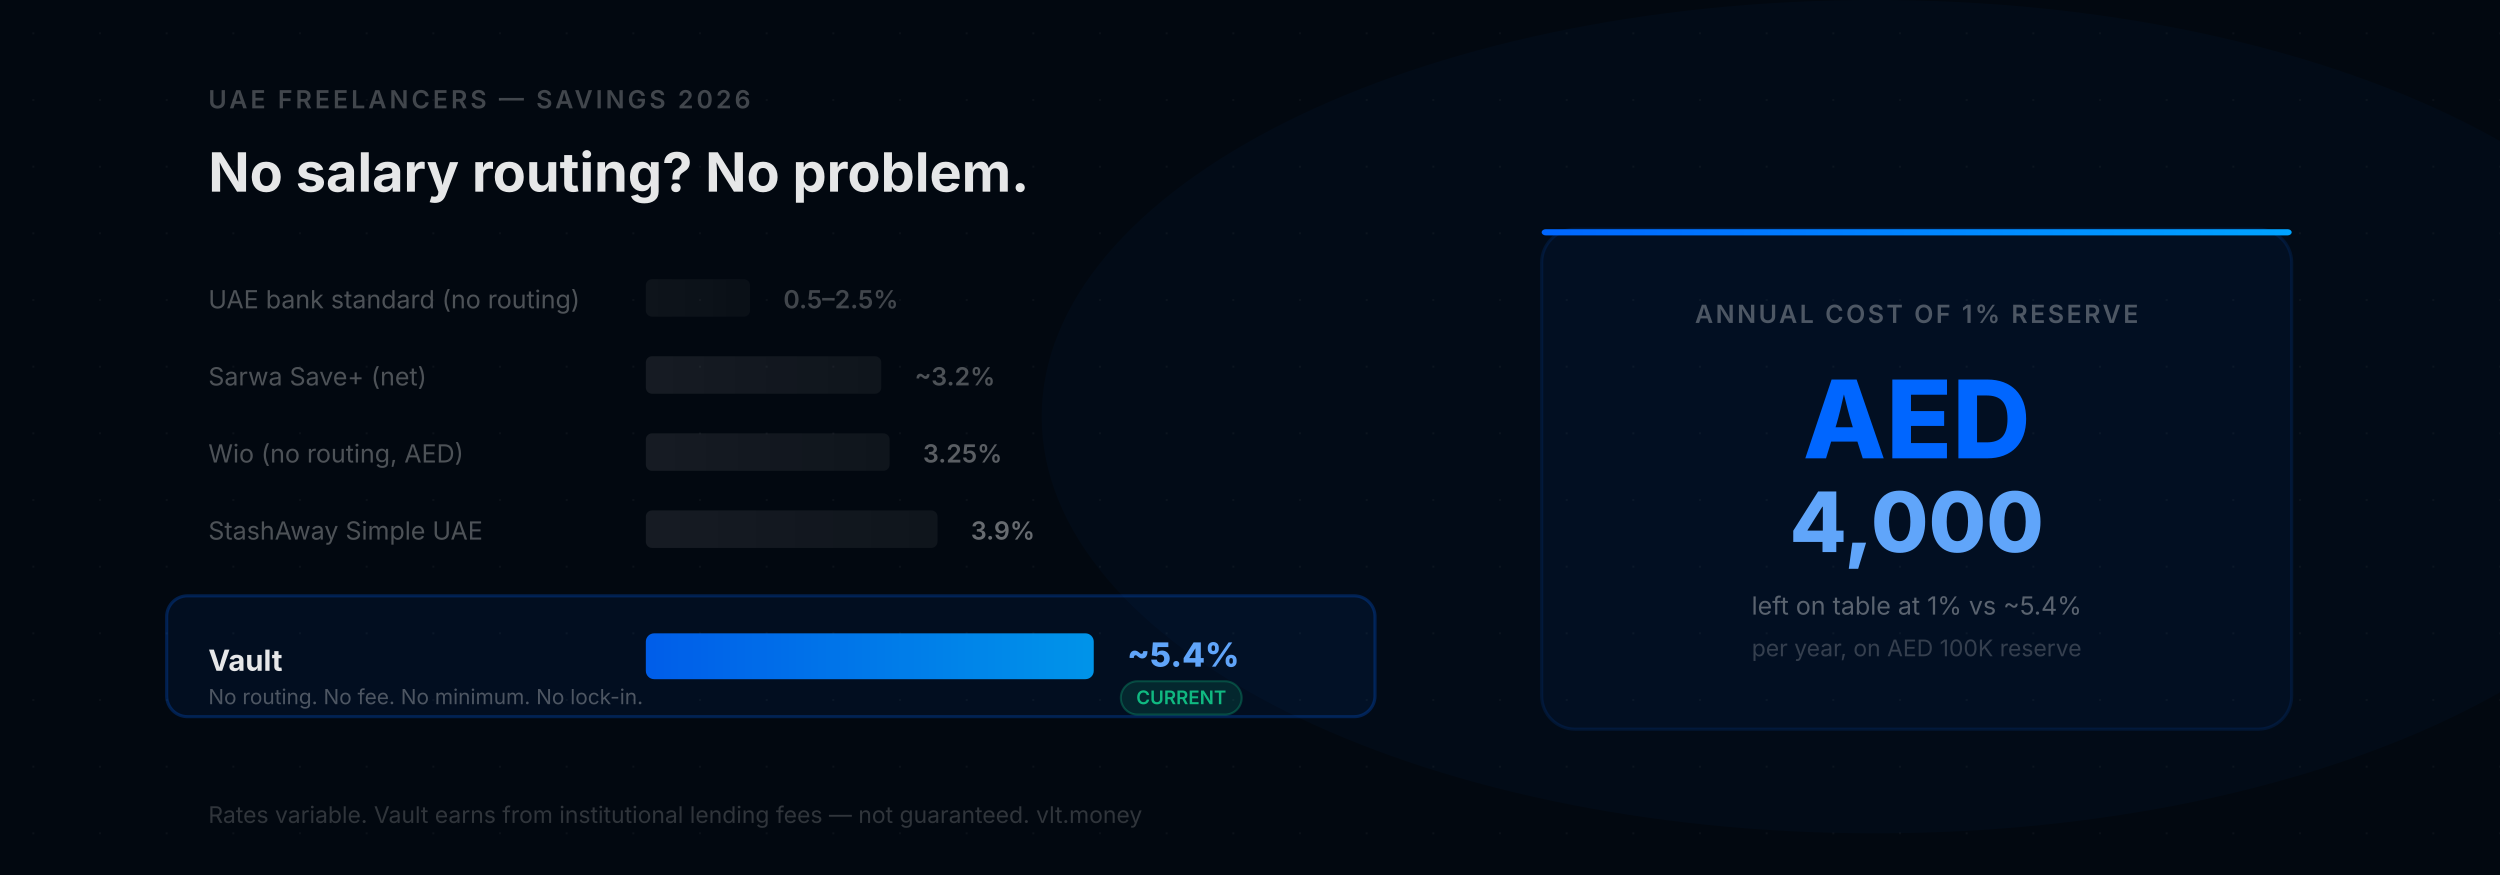
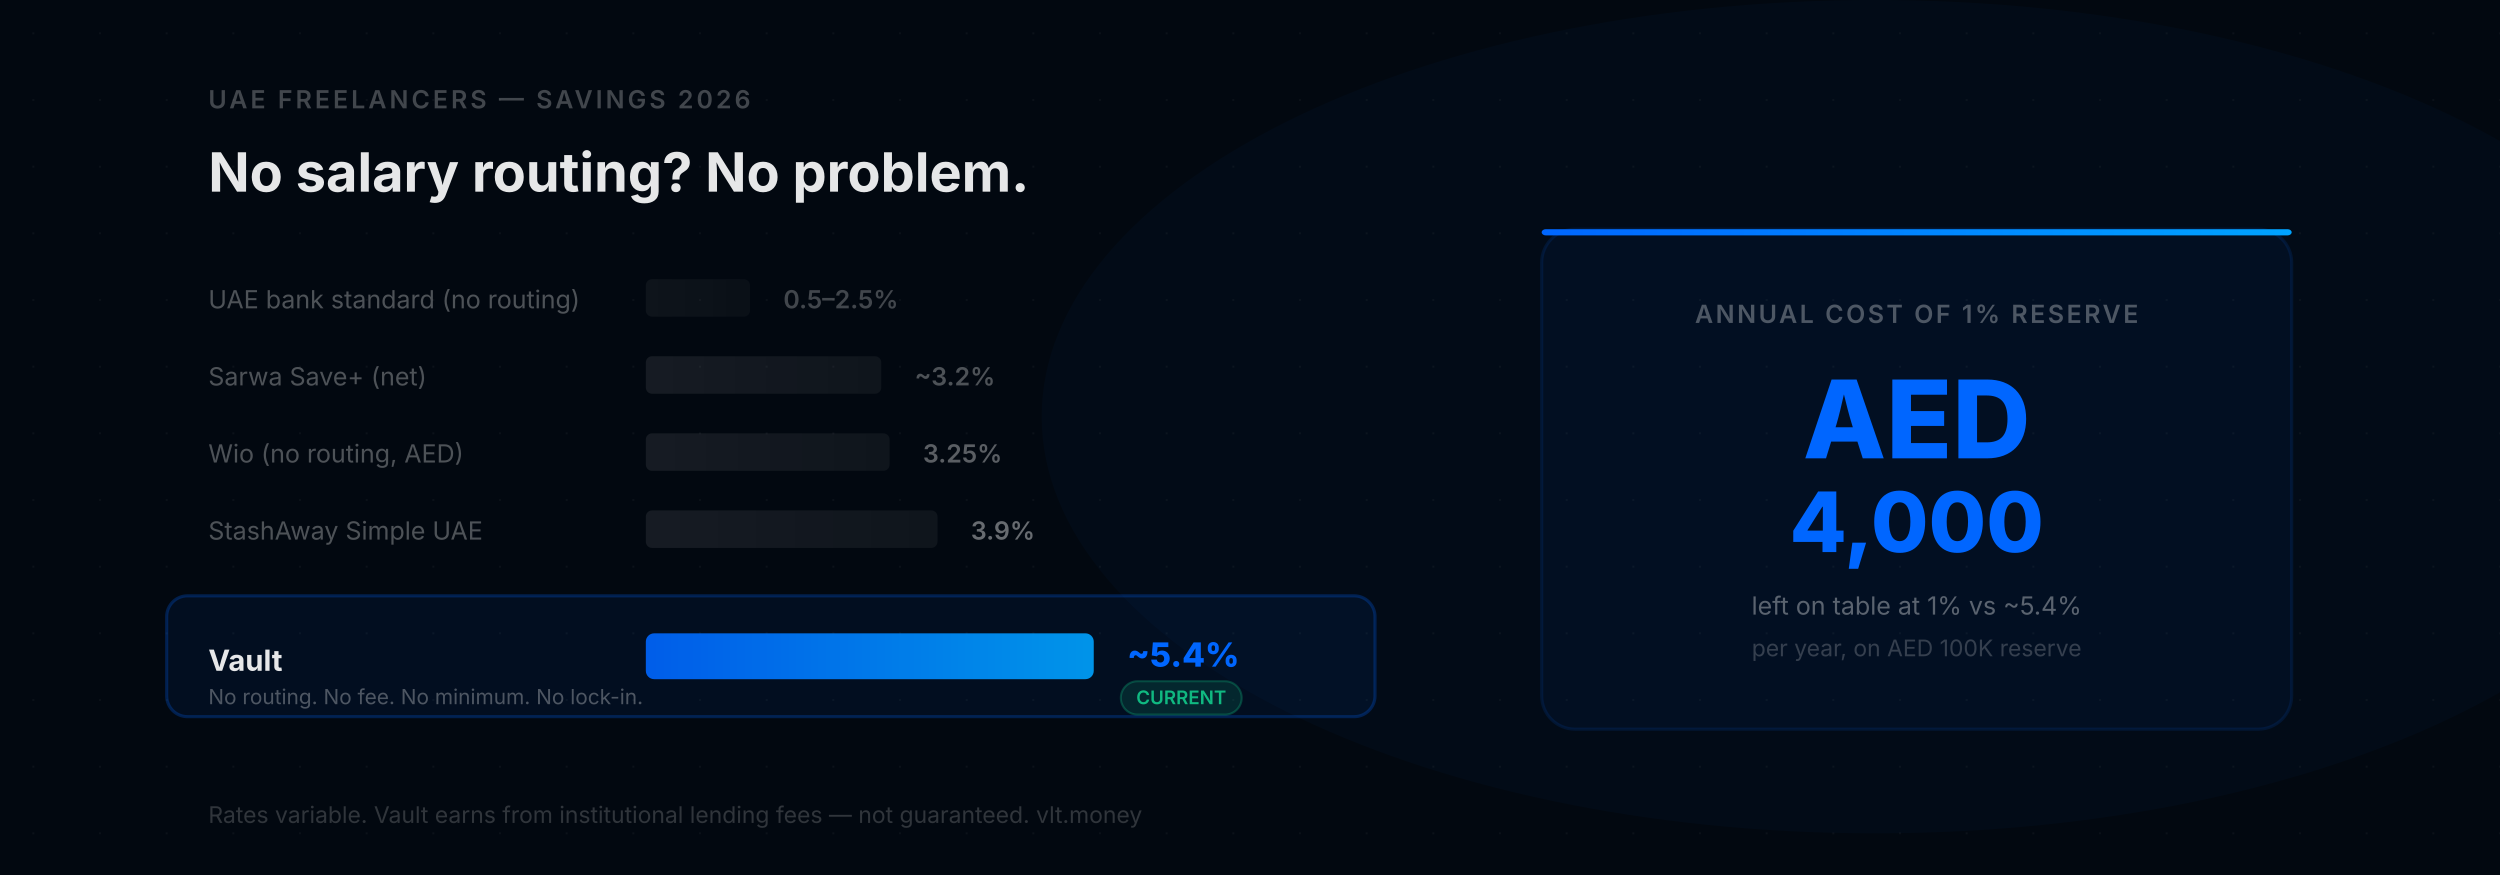
<svg xmlns="http://www.w3.org/2000/svg" width="1200" height="420">
  <defs>
    <pattern id="grid" width="32" height="32" patternUnits="userSpaceOnUse">
      <circle cx="16" cy="16" r="0.5" fill="rgba(255,255,255,0.04)" />
    </pattern>
    <linearGradient id="vaultBar" x1="0" y1="0" x2="1" y2="0">
      <stop offset="0%" stop-color="#0066FF" />
      <stop offset="100%" stop-color="#00A3FF" />
    </linearGradient>
    <linearGradient id="dimBar" x1="0" y1="0" x2="1" y2="0">
      <stop offset="0%" stop-color="rgba(255,255,255,0.08)" />
      <stop offset="100%" stop-color="rgba(255,255,255,0.05)" />
    </linearGradient>
  </defs>
  <rect width="1200" height="420" fill="#020810" />
  <rect width="1200" height="420" fill="url(#grid)" />
  <ellipse cx="900" cy="200" rx="400" ry="200" fill="rgba(0,102,255,0.03)" />
  <text x="100" y="52" font-family="Inter, system-ui, sans-serif" font-size="12" font-weight="600" letter-spacing="0.12em" fill="rgba(255,255,255,0.25)">UAE FREELANCERS — SAVINGS 2026</text>
  <text x="100" y="92" font-family="Inter, system-ui, sans-serif" font-size="26" font-weight="700" fill="rgba(255,255,255,0.9)">No salary routing? No problem.</text>
  <text x="100" y="148" font-family="Inter, system-ui, sans-serif" font-size="12" fill="rgba(255,255,255,0.3)">UAE bank standard (no routing)</text>
  <rect x="310" y="134" width="50" height="18" rx="3" fill="url(#dimBar)" opacity="0.6" />
  <text x="368" y="148" font-family="Inter, system-ui, sans-serif" font-size="12" font-weight="600" fill="rgba(255,255,255,0.25)" dx="8">0.5–2.5%</text>
  <text x="100" y="185" font-family="Inter, system-ui, sans-serif" font-size="12" fill="rgba(255,255,255,0.3)">Sarwa Save+ (net)</text>
  <rect x="310" y="171" width="113" height="18" rx="3" fill="url(#dimBar)" />
  <text x="431" y="185" font-family="Inter, system-ui, sans-serif" font-size="12" font-weight="600" fill="rgba(255,255,255,0.3)" dx="8">~3.2%</text>
  <text x="100" y="222" font-family="Inter, system-ui, sans-serif" font-size="12" fill="rgba(255,255,255,0.3)">Wio (no routing, AED)</text>
  <rect x="310" y="208" width="117" height="18" rx="3" fill="url(#dimBar)" />
  <text x="435" y="222" font-family="Inter, system-ui, sans-serif" font-size="12" font-weight="600" fill="rgba(255,255,255,0.35)" dx="8">3.25%</text>
  <text x="100" y="259" font-family="Inter, system-ui, sans-serif" font-size="12" fill="rgba(255,255,255,0.3)">StashAway Simple UAE</text>
  <rect x="310" y="245" width="140" height="18" rx="3" fill="url(#dimBar)" />
  <text x="458" y="259" font-family="Inter, system-ui, sans-serif" font-size="12" font-weight="600" fill="rgba(255,255,255,0.4)" dx="8">3.9%</text>
  <rect x="80" y="286" width="580" height="58" rx="10" fill="rgba(0,102,255,0.07)" stroke="rgba(0,102,255,0.25)" stroke-width="1.5" />
  <text x="100" y="322" font-family="Inter, system-ui, sans-serif" font-size="14" font-weight="700" fill="rgba(255,255,255,0.9)">Vault</text>
  <text x="100" y="338" font-family="Inter, system-ui, sans-serif" font-size="10" fill="rgba(255,255,255,0.3)">No routing. No fee. No minimum. No lock-in.</text>
  <rect x="310" y="304" width="215" height="22" rx="4" fill="url(#vaultBar)" opacity="0.9" />
-   <text x="533" y="320" font-family="Inter, system-ui, sans-serif" font-size="16" font-weight="800" fill="#60A5FA" dx="8">~5.4%</text>
+   <text x="533" y="320" font-family="Inter, system-ui, sans-serif" font-size="16" font-weight="800" fill="#0066FF" dx="8">~5.4%</text>
  <rect x="538" y="327" width="58" height="16" rx="8" fill="rgba(16,185,129,0.15)" stroke="rgba(16,185,129,0.3)" stroke-width="1" />
  <text x="567" y="338" text-anchor="middle" font-family="Inter, system-ui, sans-serif" font-size="9" font-weight="600" fill="#10B981">CURRENT</text>
  <rect x="740" y="110" width="360" height="240" rx="16" fill="rgba(0,102,255,0.05)" stroke="rgba(0,102,255,0.12)" stroke-width="1.5" />
  <rect x="740" y="110" width="360" height="3" rx="2" fill="url(#vaultBar)" />
  <text x="920" y="155" text-anchor="middle" font-family="Inter, system-ui, sans-serif" font-size="12" font-weight="600" letter-spacing="0.1em" fill="rgba(255,255,255,0.3)">ANNUAL COST OF 1% RESERVE</text>
  <text x="920" y="220" text-anchor="middle" font-family="Inter, system-ui, sans-serif" font-size="52" font-weight="800" fill="#0066FF">AED</text>
-   <text x="920" y="265" text-anchor="middle" font-family="Inter, system-ui, sans-serif" font-size="40" font-weight="800" fill="#60A5FA">4,000</text>
+   <text x="920" y="265" text-anchor="middle" font-family="Inter, system-ui, sans-serif" font-size="40" font-weight="800" fill="#0066FF">4,000</text>
  <text x="920" y="295" text-anchor="middle" font-family="Inter, system-ui, sans-serif" font-size="12" fill="rgba(255,255,255,0.35)">left on table at 1% vs ~5.4%</text>
  <text x="920" y="315" text-anchor="middle" font-family="Inter, system-ui, sans-serif" font-size="11" fill="rgba(255,255,255,0.2)">per year, on AED 100K reserve</text>
  <text x="100" y="395" font-family="Inter, system-ui, sans-serif" font-size="11" fill="rgba(255,255,255,0.18)">Rates variable. Vault earns from institutional lending fees — not guaranteed. vlt.money</text>
</svg>
